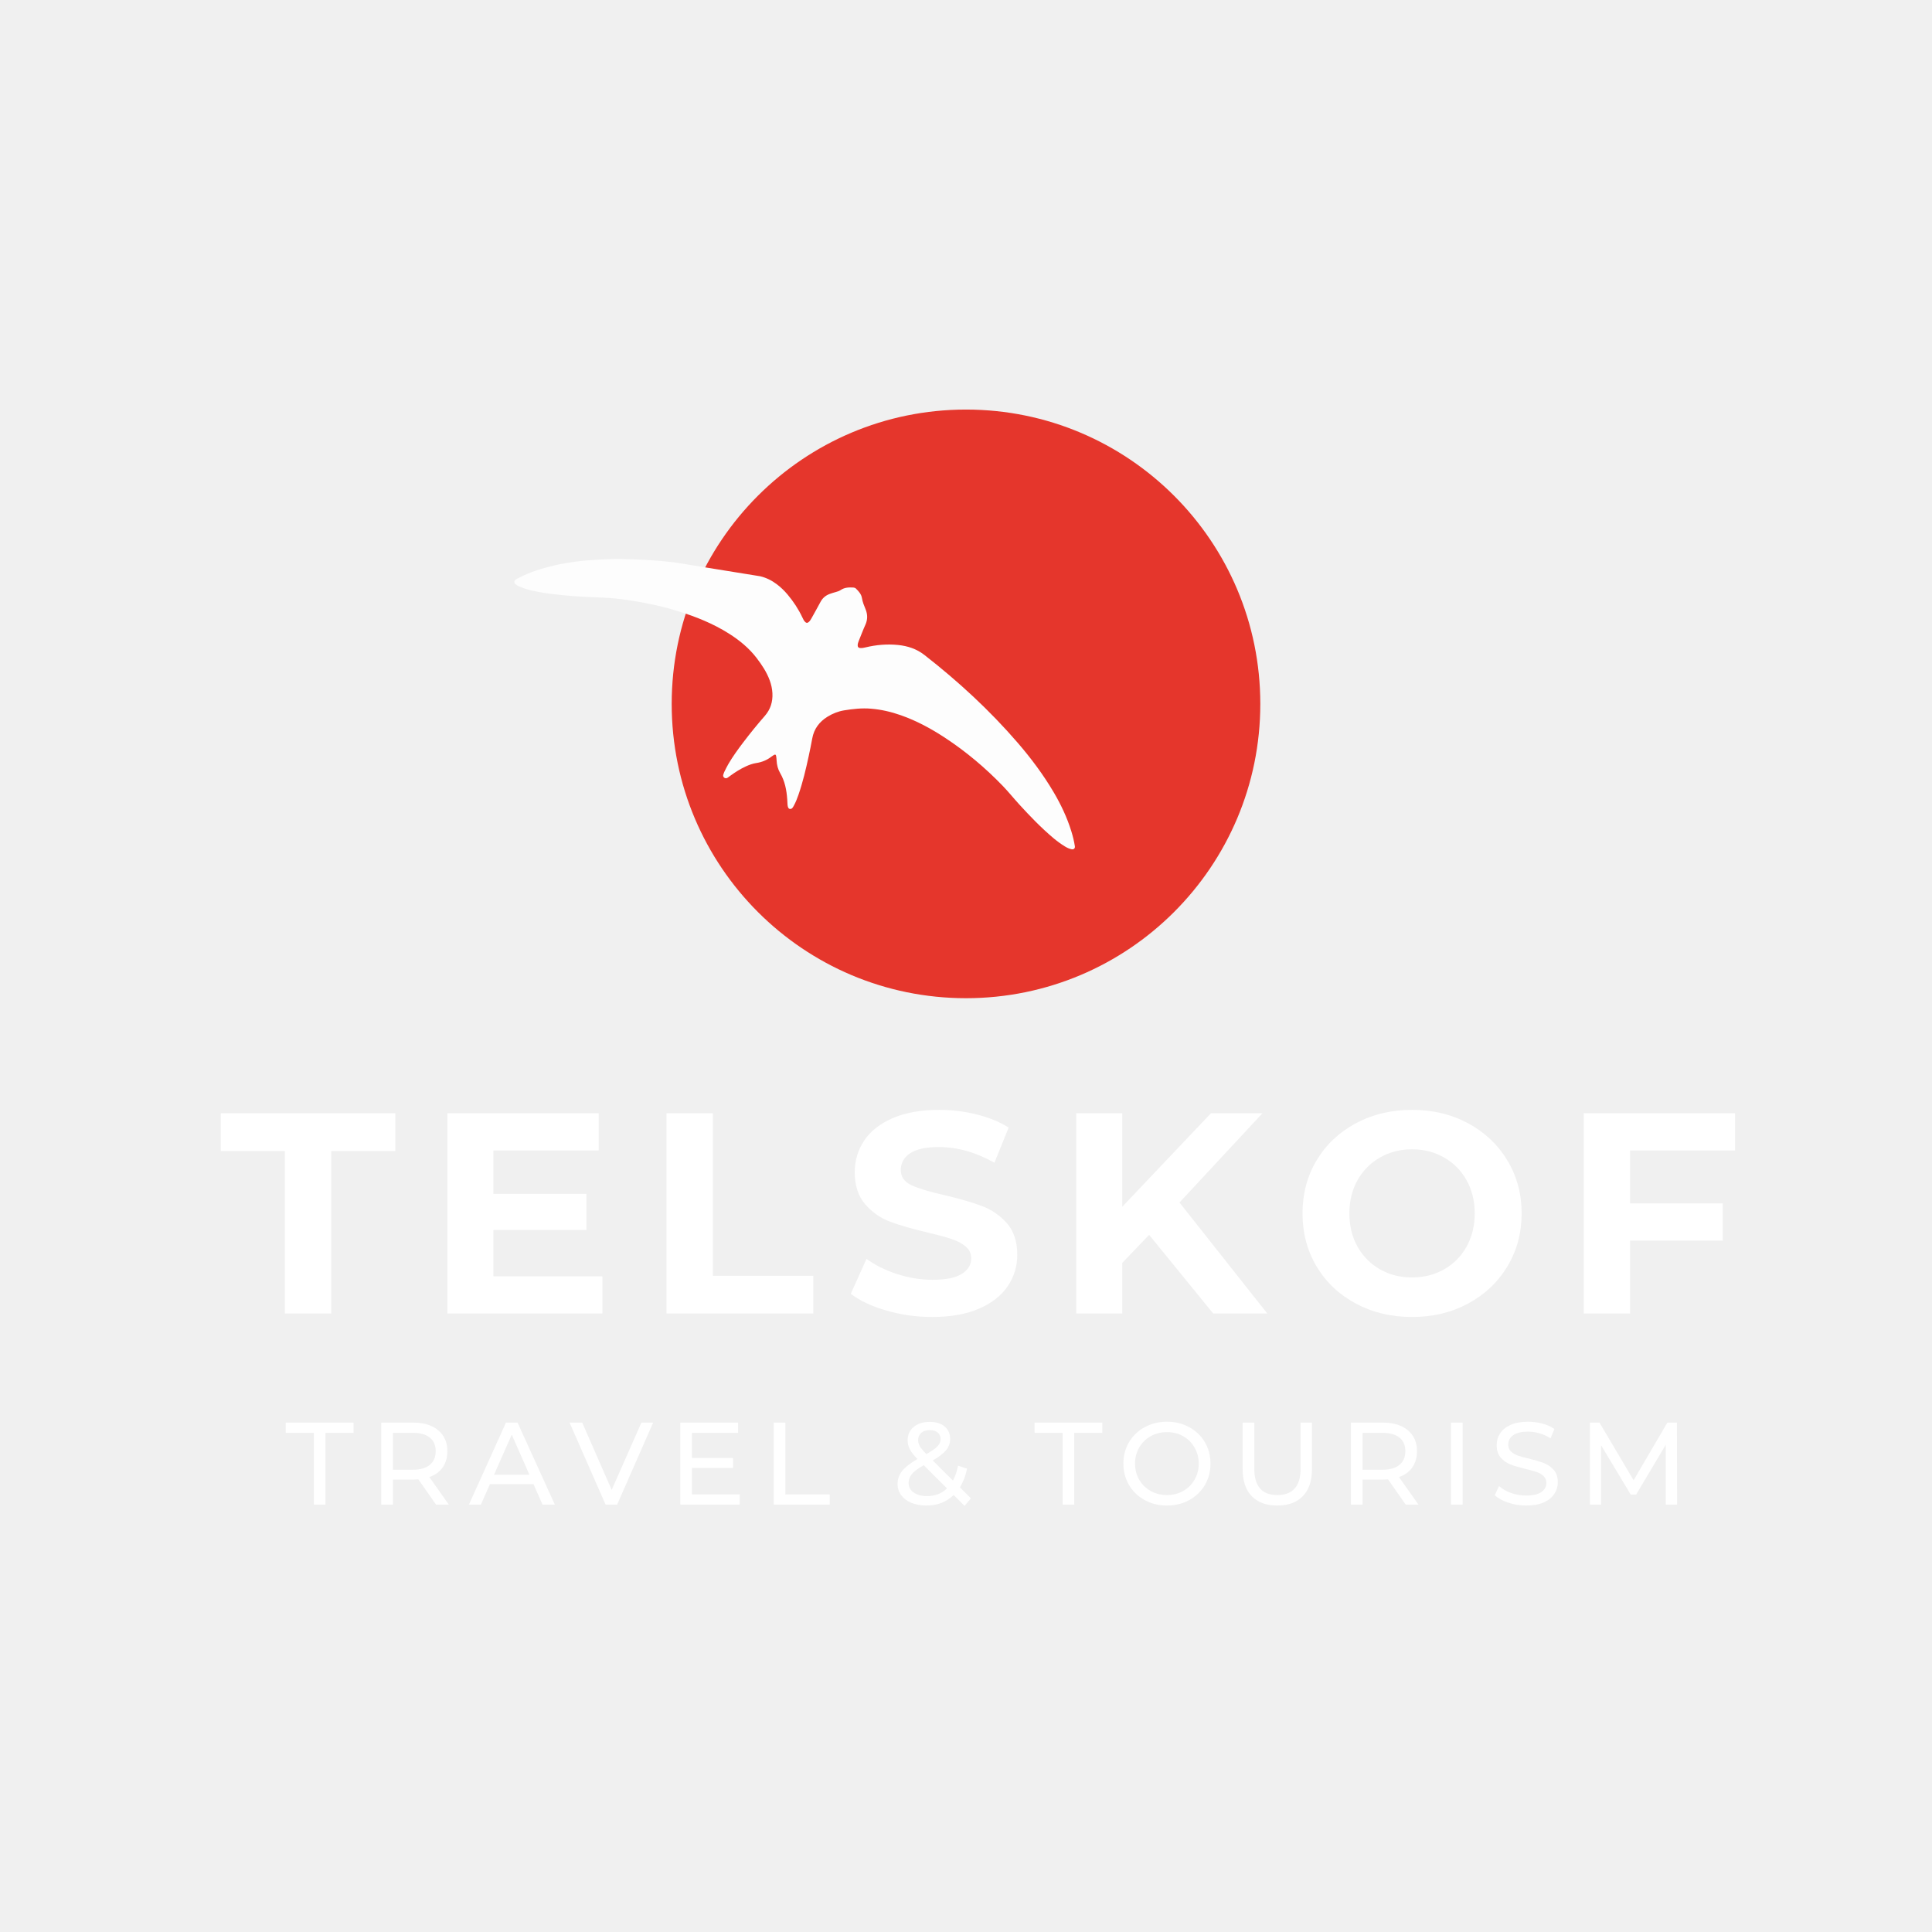
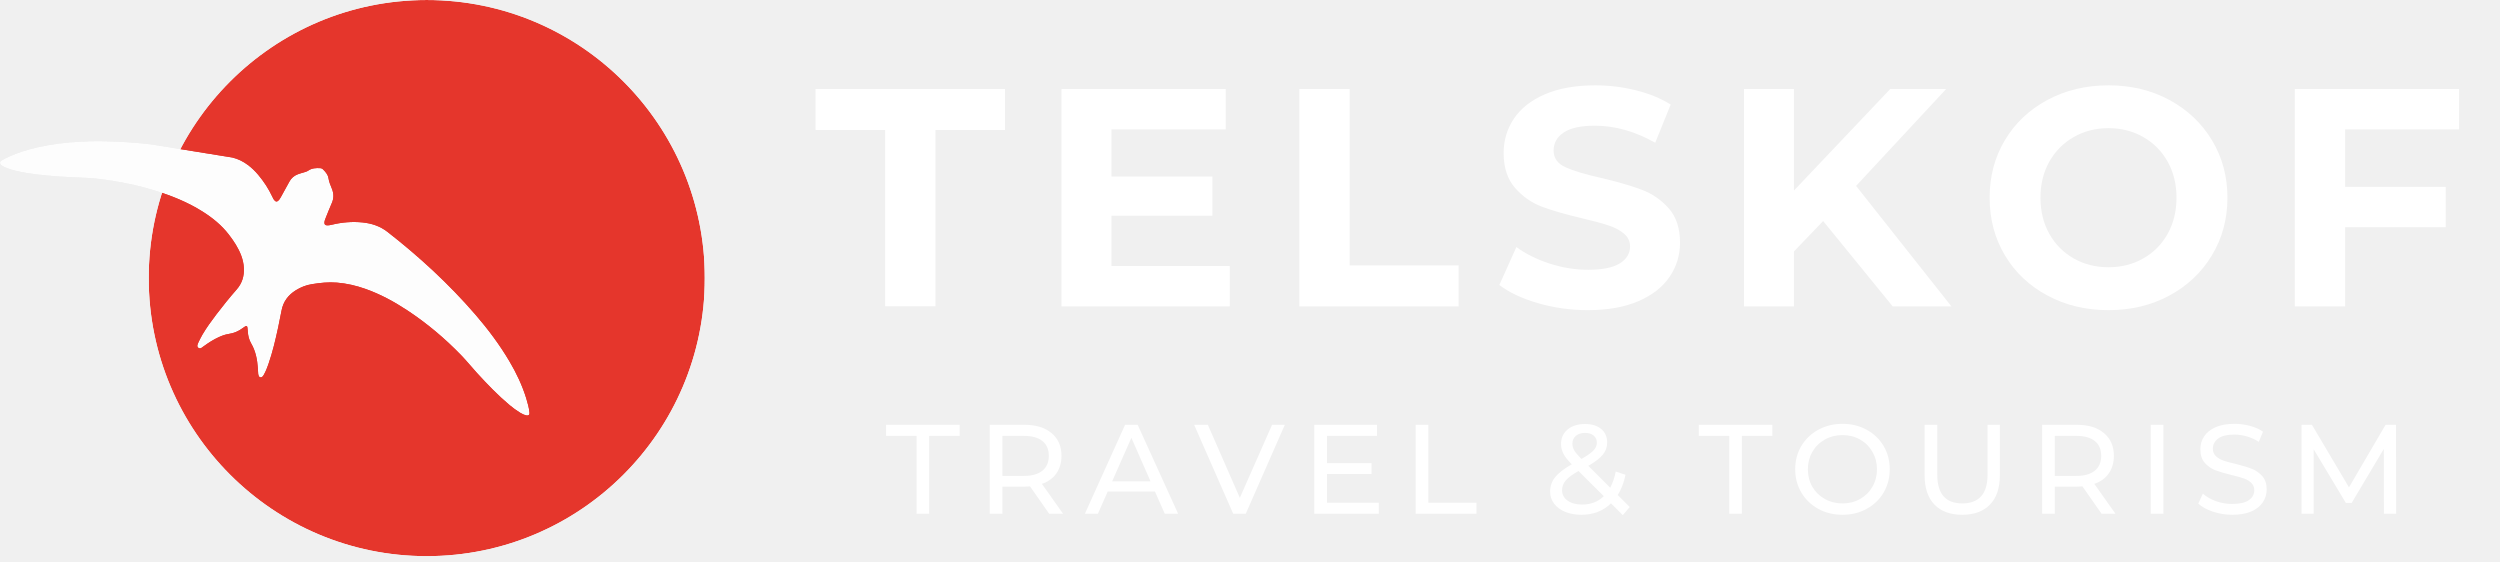
- <svg xmlns="http://www.w3.org/2000/svg" width="500" zoomAndPan="magnify" viewBox="0 0 375 375" height="500" preserveAspectRatio="xMidYMid meet" version="1.0">
-   <defs>
-     <g />
-     <clipPath id="a34ee2afa6">
-       <path d="M 130.031 79.492 L 244.633 79.492 L 244.633 194 L 130.031 194 Z M 130.031 79.492 " clip-rule="nonzero" />
-     </clipPath>
-     <clipPath id="bc07b80a83">
-       <path d="M 130.375 136.625 C 130.375 168.172 155.949 193.75 187.5 193.75 C 219.047 193.75 244.625 168.172 244.625 136.625 C 244.625 105.074 219.047 79.496 187.5 79.496 C 155.949 79.496 130.375 105.074 130.375 136.625 " clip-rule="nonzero" />
-     </clipPath>
-     <clipPath id="e881c5d07a">
-       <path d="M 0.32 0.492 L 114.633 0.492 L 114.633 114.922 L 0.32 114.922 Z M 0.32 0.492 " clip-rule="nonzero" />
-     </clipPath>
-     <clipPath id="f8e7dbb135">
-       <path d="M 0.375 57.625 C 0.375 89.172 25.949 114.75 57.5 114.75 C 89.047 114.75 114.625 89.172 114.625 57.625 C 114.625 26.074 89.047 0.496 57.5 0.496 C 25.949 0.496 0.375 26.074 0.375 57.625 " clip-rule="nonzero" />
-     </clipPath>
-     <clipPath id="d1e664bf66">
-       <rect x="0" width="115" y="0" height="115" />
-     </clipPath>
-     <clipPath id="a13e47f033">
-       <path d="M 99.824 108.363 L 208.652 108.363 L 208.652 165 L 99.824 165 Z M 99.824 108.363 " clip-rule="nonzero" />
-     </clipPath>
-     <clipPath id="4d7a3761c0">
-       <path d="M 130.75 109.137 C 127.344 108.73 123.922 108.562 120.492 108.5 C 119.086 108.473 117.68 108.551 116.27 108.613 C 113.363 108.75 110.48 109.102 107.633 109.742 C 105.27 110.277 102.969 111.004 100.805 112.105 C 100.562 112.23 100.312 112.352 100.086 112.508 C 99.762 112.723 99.738 113.109 100.035 113.363 C 100.238 113.543 100.477 113.695 100.727 113.805 C 101.172 114 101.629 114.172 102.098 114.316 C 103.566 114.754 105.074 115.012 106.594 115.219 C 109.656 115.633 112.742 115.84 115.836 115.945 C 117.457 116.004 119.074 116.102 120.684 116.312 C 123.723 116.699 126.727 117.27 129.684 118.059 C 130.211 118.199 131.383 118.57 131.465 118.59 C 131.523 118.602 131.582 118.625 131.637 118.641 C 135.074 119.695 138.383 121.027 141.434 122.949 C 143.496 124.246 145.367 125.77 146.855 127.711 C 147.879 129.047 148.809 130.449 149.398 132.047 C 149.695 132.859 149.883 133.688 149.926 134.551 C 150.012 136.219 149.555 137.691 148.449 138.957 C 146.996 140.613 145.609 142.328 144.273 144.086 C 143.254 145.426 142.266 146.785 141.41 148.238 C 141.117 148.738 140.863 149.266 140.605 149.785 C 140.512 149.977 140.445 150.184 140.383 150.387 C 140.316 150.613 140.395 150.816 140.582 150.953 C 140.77 151.09 140.992 151.09 141.188 150.977 C 141.375 150.867 141.535 150.727 141.711 150.602 C 142.676 149.898 143.684 149.254 144.77 148.758 C 145.41 148.461 146.07 148.219 146.77 148.109 C 147.852 147.949 148.832 147.555 149.699 146.887 C 149.848 146.773 150 146.672 150.156 146.574 C 150.457 146.387 150.609 146.449 150.656 146.789 C 150.699 147.059 150.727 147.336 150.738 147.605 C 150.781 148.477 150.992 149.309 151.43 150.059 C 152.352 151.633 152.676 153.363 152.801 155.148 C 152.828 155.516 152.828 155.883 152.863 156.25 C 152.879 156.426 152.926 156.609 153 156.773 C 153.125 157.047 153.469 157.098 153.699 156.914 C 153.875 156.773 153.973 156.582 154.074 156.395 C 154.441 155.723 154.727 155.016 154.973 154.289 C 155.828 151.828 156.422 149.297 156.969 146.758 C 157.215 145.621 157.445 144.48 157.656 143.34 C 157.992 141.473 159.027 140.102 160.613 139.117 C 161.609 138.5 162.699 138.066 163.852 137.879 C 165.57 137.598 167.305 137.406 169.059 137.555 C 171.059 137.719 172.984 138.168 174.867 138.832 C 177.918 139.906 180.738 141.434 183.43 143.203 C 187.508 145.887 191.23 149.012 194.617 152.523 C 195.723 153.668 196.719 154.914 197.793 156.09 C 199.918 158.418 202.102 160.691 204.523 162.723 C 205.203 163.289 205.922 163.816 206.68 164.281 C 207.098 164.539 207.539 164.75 208.023 164.844 C 208.406 164.918 208.695 164.652 208.633 164.262 C 208.48 163.266 208.234 162.285 207.934 161.316 C 207.105 158.645 205.914 156.137 204.492 153.73 C 202.48 150.324 200.117 147.168 197.535 144.172 C 192.098 137.871 186.008 132.262 179.449 127.145 C 177.918 125.945 176.18 125.379 174.293 125.188 C 172.172 124.977 170.074 125.156 168.008 125.656 C 167.652 125.742 167.289 125.816 166.922 125.777 C 166.633 125.746 166.484 125.582 166.477 125.297 C 166.469 124.984 166.562 124.699 166.68 124.41 C 167.113 123.363 167.5 122.297 167.969 121.27 C 168.43 120.254 168.418 119.262 168.004 118.25 C 167.715 117.543 167.422 116.848 167.301 116.074 C 167.18 115.324 166.668 114.766 166.141 114.246 C 166.008 114.113 165.828 114.055 165.641 114.039 C 164.777 113.992 163.922 114.012 163.168 114.531 C 162.887 114.723 162.562 114.816 162.238 114.91 C 161.828 115.027 161.41 115.141 161.016 115.293 C 160.242 115.586 159.656 116.086 159.262 116.828 C 158.688 117.91 158.082 118.977 157.492 120.043 C 157.324 120.344 157.152 120.625 156.859 120.816 C 156.68 120.93 156.516 120.91 156.355 120.785 C 156.055 120.547 155.91 120.203 155.754 119.871 C 154.992 118.254 154.023 116.773 152.875 115.406 C 152.242 114.656 151.539 113.973 150.758 113.387 C 149.789 112.66 148.738 112.137 147.555 111.852 " clip-rule="nonzero" />
-     </clipPath>
-     <clipPath id="86f879ec3a">
-       <path d="M 0.824 0.363 L 109.652 0.363 L 109.652 57 L 0.824 57 Z M 0.824 0.363 " clip-rule="nonzero" />
-     </clipPath>
-     <clipPath id="d1566d809e">
-       <path d="M 31.75 1.137 C 28.344 0.73 24.922 0.562 21.492 0.5 C 20.086 0.473 18.68 0.551 17.27 0.613 C 14.363 0.75 11.48 1.102 8.633 1.742 C 6.27 2.277 3.969 3.004 1.805 4.105 C 1.562 4.23 1.312 4.352 1.086 4.508 C 0.762 4.723 0.738 5.109 1.035 5.363 C 1.238 5.543 1.477 5.695 1.727 5.805 C 2.172 6 2.629 6.172 3.098 6.316 C 4.566 6.754 6.074 7.012 7.594 7.219 C 10.656 7.633 13.742 7.84 16.836 7.945 C 18.457 8.004 20.074 8.102 21.684 8.312 C 24.723 8.699 27.727 9.27 30.684 10.059 C 31.211 10.199 32.383 10.57 32.465 10.59 C 32.523 10.602 32.582 10.625 32.637 10.641 C 36.074 11.695 39.383 13.027 42.434 14.949 C 44.496 16.246 46.367 17.77 47.855 19.711 C 48.879 21.047 49.809 22.449 50.398 24.047 C 50.695 24.859 50.883 25.688 50.926 26.551 C 51.012 28.219 50.555 29.691 49.449 30.957 C 47.996 32.613 46.609 34.328 45.273 36.086 C 44.254 37.426 43.266 38.785 42.41 40.238 C 42.117 40.738 41.863 41.266 41.605 41.785 C 41.512 41.977 41.445 42.184 41.383 42.387 C 41.316 42.613 41.395 42.816 41.582 42.953 C 41.77 43.09 41.992 43.09 42.188 42.977 C 42.375 42.867 42.535 42.727 42.711 42.602 C 43.676 41.898 44.684 41.254 45.77 40.758 C 46.41 40.461 47.07 40.219 47.77 40.109 C 48.852 39.949 49.832 39.555 50.699 38.887 C 50.848 38.773 51 38.672 51.156 38.574 C 51.457 38.387 51.609 38.449 51.656 38.789 C 51.699 39.059 51.727 39.336 51.738 39.605 C 51.781 40.477 51.992 41.309 52.43 42.059 C 53.352 43.633 53.676 45.363 53.801 47.148 C 53.828 47.516 53.828 47.883 53.863 48.25 C 53.879 48.426 53.926 48.609 54 48.773 C 54.125 49.047 54.469 49.098 54.699 48.914 C 54.875 48.773 54.973 48.582 55.074 48.395 C 55.441 47.723 55.727 47.016 55.973 46.289 C 56.828 43.828 57.422 41.297 57.969 38.758 C 58.215 37.621 58.445 36.48 58.656 35.34 C 58.992 33.473 60.027 32.102 61.613 31.117 C 62.609 30.5 63.699 30.066 64.852 29.879 C 66.57 29.598 68.305 29.406 70.059 29.555 C 72.059 29.719 73.984 30.168 75.867 30.832 C 78.918 31.906 81.738 33.434 84.43 35.203 C 88.508 37.887 92.23 41.012 95.617 44.523 C 96.723 45.668 97.719 46.914 98.793 48.09 C 100.918 50.418 103.102 52.691 105.523 54.723 C 106.203 55.289 106.922 55.816 107.68 56.281 C 108.098 56.539 108.539 56.75 109.023 56.844 C 109.406 56.918 109.695 56.652 109.633 56.262 C 109.48 55.266 109.234 54.285 108.934 53.316 C 108.105 50.645 106.914 48.137 105.492 45.73 C 103.48 42.324 101.117 39.168 98.535 36.172 C 93.098 29.871 87.008 24.262 80.449 19.145 C 78.918 17.945 77.18 17.379 75.293 17.188 C 73.172 16.977 71.074 17.156 69.008 17.656 C 68.652 17.742 68.289 17.816 67.922 17.777 C 67.633 17.746 67.484 17.582 67.477 17.297 C 67.469 16.984 67.562 16.699 67.68 16.41 C 68.113 15.363 68.5 14.297 68.969 13.27 C 69.43 12.254 69.418 11.262 69.004 10.25 C 68.715 9.543 68.422 8.848 68.301 8.074 C 68.18 7.324 67.668 6.766 67.141 6.246 C 67.008 6.113 66.828 6.055 66.641 6.039 C 65.777 5.992 64.922 6.012 64.168 6.531 C 63.887 6.723 63.562 6.816 63.238 6.91 C 62.828 7.027 62.41 7.141 62.016 7.293 C 61.242 7.586 60.656 8.086 60.262 8.828 C 59.688 9.91 59.082 10.977 58.492 12.043 C 58.324 12.344 58.152 12.625 57.859 12.816 C 57.68 12.93 57.516 12.91 57.355 12.785 C 57.055 12.547 56.91 12.203 56.754 11.871 C 55.992 10.254 55.023 8.773 53.875 7.406 C 53.242 6.656 52.539 5.973 51.758 5.387 C 50.789 4.66 49.738 4.137 48.555 3.852 " clip-rule="nonzero" />
-     </clipPath>
-     <clipPath id="9b6232125f">
-       <rect x="0" width="110" y="0" height="57" />
-     </clipPath>
-     <clipPath id="342ccca973">
-       <path d="M 0.48 15 L 35 15 L 35 54 L 0.48 54 Z M 0.48 15 " clip-rule="nonzero" />
-     </clipPath>
-     <clipPath id="a30c4c23c5">
-       <rect x="0" width="302" y="0" height="98" />
-     </clipPath>
-   </defs>
-   <g clip-path="url(#a34ee2afa6)">
-     <g clip-path="url(#bc07b80a83)">
-       <g transform="matrix(1, 0, 0, 1, 130, 79)">
-         <g clip-path="url(#d1e664bf66)">
-           <g clip-path="url(#e881c5d07a)">
-             <g clip-path="url(#f8e7dbb135)">
-               <rect x="-212.5" width="540" fill="#e5362c" height="540" y="-161.5" fill-opacity="1" />
-             </g>
+ <svg xmlns="http://www.w3.org/2000/svg" width="472" height="106" viewBox="0 0 472 106" fill="none">
+   <mask id="mask0_413_156" style="mask-type:luminance" maskUnits="userSpaceOnUse" x="27" y="0" width="107" height="106">
+     <path d="M27.76 0H133.078V105.232H27.76V0Z" fill="white" />
+   </mask>
+   <g mask="url(#mask0_413_156)">
+     <mask id="mask1_413_156" style="mask-type:luminance" maskUnits="userSpaceOnUse" x="28" y="0" width="106" height="106">
+       <path d="M28.076 52.505C28.076 81.496 51.579 105.002 80.574 105.002C109.565 105.002 133.071 81.496 133.071 52.505C133.071 23.509 109.565 0.003 80.574 0.003C51.579 0.003 28.076 23.509 28.076 52.505Z" fill="white" />
+     </mask>
+     <g mask="url(#mask1_413_156)">
+       <mask id="mask2_413_156" style="mask-type:luminance" maskUnits="userSpaceOnUse" x="27" y="-1" width="107" height="107">
+         <path d="M133.416 -0.453H27.731V105.232H133.416V-0.453Z" fill="white" />
+       </mask>
+       <g mask="url(#mask2_413_156)">
+         <mask id="mask3_413_156" style="mask-type:luminance" maskUnits="userSpaceOnUse" x="28" y="0" width="106" height="106">
+           <path d="M28.026 0H133.078V105.16H28.026V0Z" fill="white" />
+         </mask>
+         <g mask="url(#mask3_413_156)">
+           <mask id="mask4_413_156" style="mask-type:luminance" maskUnits="userSpaceOnUse" x="28" y="0" width="106" height="106">
+             <path d="M28.076 52.505C28.076 81.496 51.579 105.002 80.574 105.002C109.565 105.002 133.071 81.496 133.071 52.505C133.071 23.509 109.565 0.003 80.574 0.003C51.579 0.003 28.076 23.509 28.076 52.505Z" fill="white" />
+           </mask>
+           <g mask="url(#mask4_413_156)">
+             <path d="M328.702 -148.87H-167.555V347.387H328.702V-148.87Z" fill="#E5362C" />
          </g>
        </g>
      </g>
    </g>
  </g>
-   <g clip-path="url(#a13e47f033)">
-     <g clip-path="url(#4d7a3761c0)">
-       <g transform="matrix(1, 0, 0, 1, 99, 108)">
-         <g clip-path="url(#9b6232125f)">
-           <g clip-path="url(#86f879ec3a)">
-             <g clip-path="url(#d1566d809e)">
-               <rect x="-181.5" width="540" fill="#fdfdfd" height="540" y="-190.5" fill-opacity="1" />
-             </g>
+   <mask id="mask5_413_156" style="mask-type:luminance" maskUnits="userSpaceOnUse" x="0" y="26" width="101" height="53">
+     <path d="M0 26.532H100.012V78.581H0V26.532Z" fill="white" />
+   </mask>
+   <g mask="url(#mask5_413_156)">
+     <mask id="mask6_413_156" style="mask-type:luminance" maskUnits="userSpaceOnUse" x="0" y="26" width="101" height="53">
+       <path d="M28.421 27.243C25.29 26.87 22.145 26.715 18.994 26.658C17.701 26.633 16.409 26.705 15.113 26.762C12.442 26.888 9.793 27.211 7.176 27.8C5.004 28.291 2.89 28.959 0.901 29.971C0.678 30.086 0.449 30.198 0.24 30.341C-0.057 30.539 -0.079 30.894 0.194 31.127C0.38 31.292 0.599 31.433 0.829 31.533C1.238 31.712 1.658 31.87 2.089 32.003C3.439 32.405 4.825 32.642 6.221 32.833C9.036 33.213 11.871 33.403 14.715 33.5C16.204 33.554 17.691 33.644 19.17 33.838C21.962 34.193 24.723 34.717 27.441 35.442C27.925 35.572 29.002 35.913 29.078 35.931C29.131 35.941 29.185 35.963 29.235 35.977C32.395 36.946 35.435 38.17 38.239 39.937C40.134 41.129 41.854 42.529 43.221 44.313C44.162 45.54 45.016 46.829 45.558 48.297C45.831 49.044 46.004 49.805 46.043 50.599C46.122 52.131 45.702 53.485 44.686 54.648C43.351 56.17 42.076 57.746 40.849 59.361C39.911 60.593 39.003 61.842 38.217 63.177C37.948 63.637 37.715 64.121 37.478 64.599C37.392 64.775 37.331 64.965 37.273 65.152C37.212 65.36 37.284 65.546 37.456 65.672C37.628 65.798 37.833 65.798 38.013 65.694C38.185 65.593 38.332 65.464 38.494 65.349C39.38 64.703 40.306 64.111 41.304 63.655C41.893 63.382 42.5 63.159 43.142 63.059C44.137 62.912 45.038 62.549 45.835 61.935C45.971 61.831 46.111 61.738 46.255 61.648C46.531 61.476 46.671 61.533 46.714 61.845C46.754 62.093 46.779 62.348 46.79 62.596C46.829 63.396 47.023 64.161 47.425 64.85C48.272 66.297 48.57 67.887 48.685 69.528C48.71 69.865 48.71 70.203 48.742 70.54C48.757 70.701 48.8 70.87 48.868 71.021C48.983 71.272 49.299 71.319 49.511 71.15C49.672 71.021 49.762 70.845 49.855 70.673C50.193 70.055 50.455 69.406 50.681 68.738C51.467 66.476 52.013 64.15 52.515 61.817C52.742 60.772 52.953 59.724 53.147 58.676C53.456 56.96 54.407 55.7 55.865 54.795C56.78 54.228 57.782 53.829 58.841 53.657C60.42 53.399 62.014 53.223 63.626 53.359C65.464 53.51 67.234 53.923 68.964 54.533C71.768 55.52 74.359 56.924 76.833 58.55C80.581 61.016 84.002 63.888 87.114 67.115C88.13 68.167 89.045 69.312 90.033 70.393C91.986 72.532 93.992 74.622 96.218 76.488C96.843 77.009 97.503 77.493 98.199 77.921C98.584 78.157 98.989 78.351 99.434 78.438C99.786 78.506 100.052 78.262 99.994 77.903C99.854 76.987 99.628 76.086 99.352 75.196C98.591 72.74 97.496 70.436 96.189 68.225C94.34 65.094 92.168 62.194 89.796 59.44C84.799 53.65 79.202 48.495 73.175 43.792C71.768 42.69 70.17 42.17 68.436 41.994C66.487 41.8 64.559 41.965 62.66 42.425C62.334 42.504 62 42.572 61.662 42.536C61.397 42.507 61.26 42.356 61.253 42.094C61.246 41.807 61.332 41.545 61.44 41.279C61.838 40.317 62.194 39.337 62.624 38.393C63.048 37.46 63.037 36.548 62.657 35.618C62.391 34.968 62.122 34.329 62.011 33.619C61.899 32.929 61.429 32.416 60.944 31.939C60.822 31.817 60.657 31.763 60.485 31.748C59.691 31.705 58.905 31.723 58.212 32.201C57.954 32.377 57.656 32.463 57.358 32.549C56.981 32.657 56.597 32.761 56.234 32.901C55.524 33.17 54.985 33.629 54.623 34.312C54.095 35.306 53.538 36.286 52.996 37.266C52.842 37.542 52.684 37.801 52.415 37.977C52.25 38.081 52.099 38.063 51.952 37.948C51.675 37.729 51.543 37.413 51.399 37.108C50.699 35.622 49.809 34.261 48.753 33.005C48.172 32.316 47.526 31.687 46.808 31.149C45.917 30.481 44.952 30 43.864 29.738" fill="white" />
+     </mask>
+     <g mask="url(#mask6_413_156)">
+       <mask id="mask7_413_156" style="mask-type:luminance" maskUnits="userSpaceOnUse" x="-1" y="26" width="102" height="53">
+         <path d="M100.332 26.198H-0.757V78.581H100.332V26.198Z" fill="white" />
+       </mask>
+       <g mask="url(#mask7_413_156)">
+         <mask id="mask8_413_156" style="mask-type:luminance" maskUnits="userSpaceOnUse" x="0" y="26" width="101" height="53">
+           <path d="M0 26.532H100.012V78.581H0V26.532Z" fill="white" />
+         </mask>
+         <g mask="url(#mask8_413_156)">
+           <mask id="mask9_413_156" style="mask-type:luminance" maskUnits="userSpaceOnUse" x="0" y="26" width="101" height="53">
+             <path d="M28.421 27.243C25.29 26.87 22.145 26.715 18.994 26.658C17.701 26.633 16.409 26.705 15.113 26.762C12.442 26.888 9.793 27.211 7.176 27.8C5.004 28.291 2.89 28.959 0.901 29.971C0.678 30.086 0.449 30.198 0.24 30.341C-0.057 30.539 -0.079 30.894 0.194 31.127C0.38 31.292 0.599 31.433 0.829 31.533C1.238 31.712 1.658 31.87 2.089 32.003C3.439 32.405 4.825 32.642 6.221 32.833C9.036 33.213 11.871 33.403 14.715 33.5C16.204 33.554 17.691 33.644 19.17 33.838C21.962 34.193 24.723 34.717 27.441 35.442C27.925 35.572 29.002 35.913 29.078 35.931C29.131 35.941 29.185 35.963 29.235 35.977C32.395 36.946 35.435 38.17 38.239 39.937C40.134 41.129 41.854 42.529 43.221 44.313C44.162 45.54 45.016 46.829 45.558 48.297C45.831 49.044 46.004 49.805 46.043 50.599C46.122 52.131 45.702 53.485 44.686 54.648C43.351 56.17 42.076 57.746 40.849 59.361C39.911 60.593 39.003 61.842 38.217 63.177C37.948 63.637 37.715 64.121 37.478 64.599C37.392 64.775 37.331 64.965 37.273 65.152C37.212 65.36 37.284 65.546 37.456 65.672C37.628 65.798 37.833 65.798 38.013 65.694C38.185 65.593 38.332 65.464 38.494 65.349C39.38 64.703 40.306 64.111 41.304 63.655C41.893 63.382 42.5 63.159 43.142 63.059C44.137 62.912 45.038 62.549 45.835 61.935C45.971 61.831 46.111 61.738 46.255 61.648C46.531 61.476 46.671 61.533 46.714 61.845C46.754 62.093 46.779 62.348 46.79 62.596C46.829 63.396 47.023 64.161 47.425 64.85C48.272 66.297 48.57 67.887 48.685 69.528C48.71 69.865 48.71 70.203 48.742 70.54C48.757 70.701 48.8 70.87 48.868 71.021C48.983 71.272 49.299 71.319 49.511 71.15C49.672 71.021 49.762 70.845 49.855 70.673C50.193 70.055 50.455 69.406 50.681 68.738C51.467 66.476 52.013 64.15 52.515 61.817C52.742 60.772 52.953 59.724 53.147 58.676C53.456 56.96 54.407 55.7 55.865 54.795C56.78 54.228 57.782 53.829 58.841 53.657C60.42 53.399 62.014 53.223 63.626 53.359C65.464 53.51 67.234 53.923 68.964 54.533C71.768 55.52 74.359 56.924 76.833 58.55C80.581 61.016 84.002 63.888 87.114 67.115C88.13 68.167 89.045 69.312 90.033 70.393C91.986 72.532 93.992 74.622 96.218 76.488C96.843 77.009 97.503 77.493 98.199 77.921C98.584 78.157 98.989 78.351 99.434 78.438C99.786 78.506 100.052 78.262 99.994 77.903C99.854 76.987 99.628 76.086 99.352 75.196C98.591 72.74 97.496 70.436 96.189 68.225C94.34 65.094 92.168 62.194 89.796 59.44C84.799 53.65 79.202 48.495 73.175 43.792C71.768 42.69 70.17 42.17 68.436 41.994C66.487 41.8 64.559 41.965 62.66 42.425C62.334 42.504 62 42.572 61.662 42.536C61.397 42.507 61.26 42.356 61.253 42.094C61.246 41.807 61.332 41.545 61.44 41.279C61.838 40.317 62.194 39.337 62.624 38.393C63.048 37.46 63.037 36.548 62.657 35.618C62.391 34.968 62.122 34.329 62.011 33.619C61.899 32.929 61.429 32.416 60.944 31.939C60.822 31.817 60.657 31.763 60.485 31.748C59.691 31.705 58.905 31.723 58.212 32.201C57.954 32.377 57.656 32.463 57.358 32.549C56.981 32.657 56.597 32.761 56.234 32.901C55.524 33.17 54.985 33.629 54.623 34.312C54.095 35.306 53.538 36.286 52.996 37.266C52.842 37.542 52.684 37.801 52.415 37.977C52.25 38.081 52.099 38.063 51.952 37.948C51.675 37.729 51.543 37.413 51.399 37.108C50.699 35.622 49.809 34.261 48.753 33.005C48.172 32.316 47.526 31.687 46.808 31.149C45.917 30.481 44.952 30 43.864 29.738" fill="white" />
+           </mask>
+           <g mask="url(#mask9_413_156)">
+             <path d="M328.702 -148.87H-167.555V347.386H328.702V-148.87Z" fill="#FDFDFD" />
          </g>
        </g>
      </g>
    </g>
  </g>
-   <g transform="matrix(1, 0, 0, 1, 42, 201)">
-     <g clip-path="url(#a30c4c23c5)">
-       <g clip-path="url(#342ccca973)">
-         <g fill="#ffffff" fill-opacity="1">
-           <g transform="translate(0.633875, 53.95361)">
-             <g>
-               <path d="M 12.656 -31.547 L 0.219 -31.547 L 0.219 -38.875 L 34.094 -38.875 L 34.094 -31.547 L 21.656 -31.547 L 21.656 0 L 12.656 0 Z M 12.656 -31.547 " />
-             </g>
-           </g>
-         </g>
-       </g>
-       <g fill="#ffffff" fill-opacity="1">
-         <g transform="translate(40.2263, 53.95361)">
-           <g>
-             <path d="M 34.703 -7.219 L 34.703 0 L 4.609 0 L 4.609 -38.875 L 33.984 -38.875 L 33.984 -31.656 L 13.547 -31.656 L 13.547 -23.219 L 31.594 -23.219 L 31.594 -16.219 L 13.547 -16.219 L 13.547 -7.219 Z M 34.703 -7.219 " />
-           </g>
-         </g>
-       </g>
-       <g fill="#ffffff" fill-opacity="1">
-         <g transform="translate(82.76175, 53.95361)">
-           <g>
-             <path d="M 4.609 -38.875 L 13.609 -38.875 L 13.609 -7.328 L 33.094 -7.328 L 33.094 0 L 4.609 0 Z M 4.609 -38.875 " />
-           </g>
-         </g>
-       </g>
-       <g fill="#ffffff" fill-opacity="1">
-         <g transform="translate(121.5768, 53.95361)">
-           <g>
-             <path d="M 17.375 0.672 C 14.301 0.672 11.332 0.254 8.469 -0.578 C 5.602 -1.41 3.301 -2.492 1.562 -3.828 L 4.609 -10.609 C 6.273 -9.391 8.254 -8.406 10.547 -7.656 C 12.848 -6.914 15.145 -6.547 17.438 -6.547 C 19.988 -6.547 21.875 -6.926 23.094 -7.688 C 24.32 -8.445 24.938 -9.457 24.938 -10.719 C 24.938 -11.645 24.57 -12.41 23.844 -13.016 C 23.125 -13.629 22.195 -14.117 21.062 -14.484 C 19.938 -14.859 18.414 -15.27 16.5 -15.719 C 13.531 -16.414 11.102 -17.113 9.219 -17.812 C 7.332 -18.52 5.711 -19.648 4.359 -21.203 C 3.004 -22.766 2.328 -24.844 2.328 -27.438 C 2.328 -29.688 2.938 -31.727 4.156 -33.562 C 5.383 -35.395 7.227 -36.848 9.688 -37.922 C 12.156 -38.992 15.164 -39.531 18.719 -39.531 C 21.195 -39.531 23.617 -39.234 25.984 -38.641 C 28.359 -38.055 30.43 -37.207 32.203 -36.094 L 29.438 -29.266 C 25.844 -31.297 22.25 -32.312 18.656 -32.312 C 16.133 -32.312 14.27 -31.906 13.062 -31.094 C 11.863 -30.281 11.266 -29.207 11.266 -27.875 C 11.266 -26.539 11.957 -25.551 13.344 -24.906 C 14.738 -24.258 16.863 -23.617 19.719 -22.984 C 22.676 -22.285 25.098 -21.582 26.984 -20.875 C 28.867 -20.176 30.488 -19.066 31.844 -17.547 C 33.195 -16.023 33.875 -13.973 33.875 -11.391 C 33.875 -9.16 33.254 -7.129 32.016 -5.297 C 30.773 -3.461 28.914 -2.008 26.438 -0.938 C 23.957 0.133 20.938 0.672 17.375 0.672 Z M 17.375 0.672 " />
-           </g>
-         </g>
-       </g>
-       <g fill="#ffffff" fill-opacity="1">
-         <g transform="translate(162.2798, 53.95361)">
-           <g>
-             <path d="M 18.766 -15.266 L 13.547 -9.828 L 13.547 0 L 4.609 0 L 4.609 -38.875 L 13.547 -38.875 L 13.547 -20.719 L 30.766 -38.875 L 40.766 -38.875 L 24.656 -21.547 L 41.703 0 L 31.203 0 Z M 18.766 -15.266 " />
-           </g>
-         </g>
-       </g>
-       <g fill="#ffffff" fill-opacity="1">
-         <g transform="translate(208.6467, 53.95361)">
-           <g>
-             <path d="M 23.438 0.672 C 19.395 0.672 15.754 -0.195 12.516 -1.938 C 9.273 -3.676 6.738 -6.07 4.906 -9.125 C 3.082 -12.188 2.172 -15.625 2.172 -19.438 C 2.172 -23.25 3.082 -26.68 4.906 -29.734 C 6.738 -32.785 9.273 -35.18 12.516 -36.922 C 15.754 -38.66 19.395 -39.531 23.438 -39.531 C 27.469 -39.531 31.094 -38.66 34.312 -36.922 C 37.539 -35.18 40.078 -32.785 41.922 -29.734 C 43.773 -26.68 44.703 -23.25 44.703 -19.438 C 44.703 -15.625 43.773 -12.188 41.922 -9.125 C 40.078 -6.07 37.539 -3.676 34.312 -1.938 C 31.094 -0.195 27.469 0.672 23.438 0.672 Z M 23.438 -7 C 25.727 -7 27.801 -7.523 29.656 -8.578 C 31.508 -9.629 32.961 -11.098 34.016 -12.984 C 35.066 -14.879 35.594 -17.031 35.594 -19.438 C 35.594 -21.844 35.066 -23.988 34.016 -25.875 C 32.961 -27.758 31.508 -29.227 29.656 -30.281 C 27.801 -31.344 25.727 -31.875 23.438 -31.875 C 21.133 -31.875 19.055 -31.344 17.203 -30.281 C 15.359 -29.227 13.906 -27.758 12.844 -25.875 C 11.789 -23.988 11.266 -21.844 11.266 -19.438 C 11.266 -17.031 11.789 -14.879 12.844 -12.984 C 13.906 -11.098 15.359 -9.629 17.203 -8.578 C 19.055 -7.523 21.133 -7 23.438 -7 Z M 23.438 -7 " />
-           </g>
-         </g>
-       </g>
-       <g fill="#ffffff" fill-opacity="1">
-         <g transform="translate(260.7886, 53.95361)">
-           <g>
-             <path d="M 13.609 -31.656 L 13.609 -21.375 L 31.594 -21.375 L 31.594 -14.156 L 13.609 -14.156 L 13.609 0 L 4.609 0 L 4.609 -38.875 L 33.984 -38.875 L 33.984 -31.656 Z M 13.609 -31.656 " />
-           </g>
-         </g>
-       </g>
-       <g fill="#ffffff" fill-opacity="1">
-         <g transform="translate(13.37029, 91.03536)">
-           <g>
-             <path d="M 5.547 -13.922 L 0.094 -13.922 L 0.094 -15.906 L 13.25 -15.906 L 13.25 -13.922 L 7.797 -13.922 L 7.797 0 L 5.547 0 Z M 5.547 -13.922 " />
-           </g>
-         </g>
-       </g>
-       <g fill="#ffffff" fill-opacity="1">
-         <g transform="translate(29.61278, 91.03536)">
-           <g>
-             <path d="M 13.016 0 L 9.594 -4.891 C 9.164 -4.859 8.832 -4.844 8.594 -4.844 L 4.656 -4.844 L 4.656 0 L 2.391 0 L 2.391 -15.906 L 8.594 -15.906 C 10.645 -15.906 12.258 -15.41 13.438 -14.422 C 14.625 -13.441 15.219 -12.086 15.219 -10.359 C 15.219 -9.129 14.914 -8.082 14.312 -7.219 C 13.707 -6.352 12.844 -5.727 11.719 -5.344 L 15.5 0 Z M 8.516 -6.766 C 9.953 -6.766 11.051 -7.078 11.812 -7.703 C 12.57 -8.328 12.953 -9.211 12.953 -10.359 C 12.953 -11.516 12.57 -12.395 11.812 -13 C 11.051 -13.613 9.953 -13.922 8.516 -13.922 L 4.656 -13.922 L 4.656 -6.766 Z M 8.516 -6.766 " />
-           </g>
-         </g>
-       </g>
-       <g fill="#ffffff" fill-opacity="1">
-         <g transform="translate(49.03561, 91.03536)">
-           <g>
-             <path d="M 12.516 -3.969 L 4.062 -3.969 L 2.312 0 L -0.016 0 L 7.172 -15.906 L 9.422 -15.906 L 16.656 0 L 14.266 0 Z M 11.719 -5.797 L 8.297 -13.578 L 4.859 -5.797 Z M 11.719 -5.797 " />
-           </g>
-         </g>
-       </g>
-       <g fill="#ffffff" fill-opacity="1">
-         <g transform="translate(68.57204, 91.03536)">
-           <g>
-             <path d="M 16.203 -15.906 L 9.219 0 L 6.969 0 L -0.016 -15.906 L 2.438 -15.906 L 8.156 -2.844 L 13.922 -15.906 Z M 16.203 -15.906 " />
-           </g>
-         </g>
-       </g>
-       <g fill="#ffffff" fill-opacity="1">
-         <g transform="translate(87.65412, 91.03536)">
-           <g>
-             <path d="M 13.922 -1.969 L 13.922 0 L 2.391 0 L 2.391 -15.906 L 13.609 -15.906 L 13.609 -13.922 L 4.656 -13.922 L 4.656 -9.047 L 12.625 -9.047 L 12.625 -7.109 L 4.656 -7.109 L 4.656 -1.969 Z M 13.922 -1.969 " />
-           </g>
-         </g>
-       </g>
-       <g fill="#ffffff" fill-opacity="1">
-         <g transform="translate(105.7821, 91.03536)">
-           <g>
-             <path d="M 2.391 -15.906 L 4.656 -15.906 L 4.656 -1.969 L 13.266 -1.969 L 13.266 0 L 2.391 0 Z M 2.391 -15.906 " />
-           </g>
-         </g>
-       </g>
-       <g fill="#ffffff" fill-opacity="1">
-         <g transform="translate(122.1836, 91.03536)">
-           <g />
-         </g>
-       </g>
-       <g fill="#ffffff" fill-opacity="1">
-         <g transform="translate(131.2022, 91.03536)">
-           <g>
-             <path d="M 14.016 0.25 L 11.906 -1.859 C 10.5 -0.492 8.727 0.188 6.594 0.188 C 5.531 0.188 4.57 0.016 3.719 -0.328 C 2.875 -0.68 2.211 -1.172 1.734 -1.797 C 1.254 -2.43 1.016 -3.148 1.016 -3.953 C 1.016 -4.922 1.312 -5.781 1.906 -6.531 C 2.508 -7.281 3.504 -8.051 4.891 -8.844 C 4.191 -9.531 3.695 -10.156 3.406 -10.719 C 3.113 -11.281 2.969 -11.863 2.969 -12.469 C 2.969 -13.539 3.359 -14.406 4.141 -15.062 C 4.922 -15.719 5.961 -16.047 7.266 -16.047 C 8.484 -16.047 9.445 -15.75 10.156 -15.156 C 10.863 -14.562 11.219 -13.75 11.219 -12.719 C 11.219 -11.914 10.957 -11.195 10.438 -10.562 C 9.914 -9.926 9.051 -9.258 7.844 -8.562 L 11.766 -4.656 C 12.223 -5.52 12.551 -6.484 12.75 -7.547 L 14.5 -6.969 C 14.219 -5.582 13.754 -4.375 13.109 -3.344 L 15.25 -1.203 Z M 7.266 -14.453 C 6.555 -14.453 6 -14.27 5.594 -13.906 C 5.195 -13.551 5 -13.086 5 -12.516 C 5 -12.109 5.109 -11.711 5.328 -11.328 C 5.547 -10.953 5.973 -10.441 6.609 -9.797 C 7.648 -10.379 8.367 -10.883 8.766 -11.312 C 9.172 -11.738 9.375 -12.203 9.375 -12.703 C 9.375 -13.234 9.188 -13.656 8.812 -13.969 C 8.445 -14.289 7.93 -14.453 7.266 -14.453 Z M 6.719 -1.641 C 8.301 -1.641 9.598 -2.141 10.609 -3.141 L 6.094 -7.641 C 5 -7.023 4.234 -6.457 3.797 -5.938 C 3.367 -5.414 3.156 -4.832 3.156 -4.188 C 3.156 -3.426 3.484 -2.812 4.141 -2.344 C 4.805 -1.875 5.664 -1.641 6.719 -1.641 Z M 6.719 -1.641 " />
-           </g>
-         </g>
-       </g>
-       <g fill="#ffffff" fill-opacity="1">
-         <g transform="translate(149.6936, 91.03536)">
-           <g />
-         </g>
-       </g>
-       <g fill="#ffffff" fill-opacity="1">
-         <g transform="translate(158.7122, 91.03536)">
-           <g>
-             <path d="M 5.547 -13.922 L 0.094 -13.922 L 0.094 -15.906 L 13.25 -15.906 L 13.25 -13.922 L 7.797 -13.922 L 7.797 0 L 5.547 0 Z M 5.547 -13.922 " />
-           </g>
-         </g>
-       </g>
-       <g fill="#ffffff" fill-opacity="1">
-         <g transform="translate(174.9547, 91.03536)">
-           <g>
-             <path d="M 9.562 0.188 C 7.957 0.188 6.508 -0.164 5.219 -0.875 C 3.938 -1.582 2.926 -2.555 2.188 -3.797 C 1.457 -5.035 1.094 -6.422 1.094 -7.953 C 1.094 -9.484 1.457 -10.867 2.188 -12.109 C 2.926 -13.348 3.938 -14.316 5.219 -15.016 C 6.508 -15.723 7.957 -16.078 9.562 -16.078 C 11.156 -16.078 12.594 -15.723 13.875 -15.016 C 15.164 -14.316 16.176 -13.348 16.906 -12.109 C 17.633 -10.879 18 -9.492 18 -7.953 C 18 -6.41 17.633 -5.02 16.906 -3.781 C 16.176 -2.551 15.164 -1.582 13.875 -0.875 C 12.594 -0.164 11.156 0.188 9.562 0.188 Z M 9.562 -1.844 C 10.727 -1.844 11.773 -2.109 12.703 -2.641 C 13.641 -3.172 14.375 -3.898 14.906 -4.828 C 15.445 -5.754 15.719 -6.797 15.719 -7.953 C 15.719 -9.098 15.445 -10.133 14.906 -11.062 C 14.375 -12 13.641 -12.734 12.703 -13.266 C 11.773 -13.797 10.727 -14.062 9.562 -14.062 C 8.395 -14.062 7.336 -13.797 6.391 -13.266 C 5.441 -12.734 4.695 -12 4.156 -11.062 C 3.625 -10.133 3.359 -9.098 3.359 -7.953 C 3.359 -6.797 3.625 -5.754 4.156 -4.828 C 4.695 -3.898 5.441 -3.172 6.391 -2.641 C 7.336 -2.109 8.395 -1.844 9.562 -1.844 Z M 9.562 -1.844 " />
-           </g>
-         </g>
-       </g>
-       <g fill="#ffffff" fill-opacity="1">
-         <g transform="translate(196.9445, 91.03536)">
-           <g>
-             <path d="M 8.969 0.188 C 6.852 0.188 5.203 -0.414 4.016 -1.625 C 2.836 -2.844 2.25 -4.586 2.25 -6.859 L 2.25 -15.906 L 4.516 -15.906 L 4.516 -6.953 C 4.516 -3.547 6.008 -1.844 9 -1.844 C 10.445 -1.844 11.555 -2.258 12.328 -3.094 C 13.109 -3.938 13.5 -5.223 13.5 -6.953 L 13.5 -15.906 L 15.703 -15.906 L 15.703 -6.859 C 15.703 -4.578 15.109 -2.832 13.922 -1.625 C 12.742 -0.414 11.094 0.188 8.969 0.188 Z M 8.969 0.188 " />
-           </g>
-         </g>
-       </g>
-       <g fill="#ffffff" fill-opacity="1">
-         <g transform="translate(217.8212, 91.03536)">
-           <g>
-             <path d="M 13.016 0 L 9.594 -4.891 C 9.164 -4.859 8.832 -4.844 8.594 -4.844 L 4.656 -4.844 L 4.656 0 L 2.391 0 L 2.391 -15.906 L 8.594 -15.906 C 10.645 -15.906 12.258 -15.41 13.438 -14.422 C 14.625 -13.441 15.219 -12.086 15.219 -10.359 C 15.219 -9.129 14.914 -8.082 14.312 -7.219 C 13.707 -6.352 12.844 -5.727 11.719 -5.344 L 15.5 0 Z M 8.516 -6.766 C 9.953 -6.766 11.051 -7.078 11.812 -7.703 C 12.57 -8.328 12.953 -9.211 12.953 -10.359 C 12.953 -11.516 12.57 -12.395 11.812 -13 C 11.051 -13.613 9.953 -13.922 8.516 -13.922 L 4.656 -13.922 L 4.656 -6.766 Z M 8.516 -6.766 " />
-           </g>
-         </g>
-       </g>
-       <g fill="#ffffff" fill-opacity="1">
-         <g transform="translate(237.244, 91.03536)">
-           <g>
-             <path d="M 2.391 -15.906 L 4.656 -15.906 L 4.656 0 L 2.391 0 Z M 2.391 -15.906 " />
-           </g>
-         </g>
-       </g>
-       <g fill="#ffffff" fill-opacity="1">
-         <g transform="translate(247.194, 91.03536)">
-           <g>
-             <path d="M 7.016 0.188 C 5.816 0.188 4.66 0 3.547 -0.375 C 2.441 -0.75 1.57 -1.227 0.938 -1.812 L 1.766 -3.594 C 2.379 -3.039 3.156 -2.594 4.094 -2.25 C 5.039 -1.914 6.016 -1.75 7.016 -1.75 C 8.336 -1.75 9.32 -1.973 9.969 -2.422 C 10.625 -2.867 10.953 -3.461 10.953 -4.203 C 10.953 -4.742 10.77 -5.188 10.406 -5.531 C 10.051 -5.875 9.613 -6.133 9.094 -6.312 C 8.57 -6.5 7.836 -6.703 6.891 -6.922 C 5.691 -7.211 4.723 -7.5 3.984 -7.781 C 3.254 -8.07 2.625 -8.516 2.094 -9.109 C 1.57 -9.711 1.312 -10.523 1.312 -11.547 C 1.312 -12.391 1.535 -13.148 1.984 -13.828 C 2.43 -14.516 3.109 -15.062 4.016 -15.469 C 4.93 -15.875 6.062 -16.078 7.406 -16.078 C 8.344 -16.078 9.266 -15.957 10.172 -15.719 C 11.086 -15.477 11.867 -15.129 12.516 -14.672 L 11.766 -12.859 C 11.098 -13.285 10.383 -13.609 9.625 -13.828 C 8.875 -14.047 8.133 -14.156 7.406 -14.156 C 6.113 -14.156 5.145 -13.922 4.5 -13.453 C 3.863 -12.984 3.547 -12.375 3.547 -11.625 C 3.547 -11.082 3.727 -10.641 4.094 -10.297 C 4.457 -9.961 4.906 -9.695 5.438 -9.5 C 5.977 -9.312 6.711 -9.113 7.641 -8.906 C 8.828 -8.613 9.785 -8.32 10.516 -8.031 C 11.242 -7.75 11.867 -7.312 12.391 -6.719 C 12.91 -6.133 13.172 -5.344 13.172 -4.344 C 13.172 -3.508 12.941 -2.742 12.484 -2.047 C 12.035 -1.359 11.348 -0.812 10.422 -0.406 C 9.504 -0.008 8.367 0.188 7.016 0.188 Z M 7.016 0.188 " />
-           </g>
-         </g>
-       </g>
-       <g fill="#ffffff" fill-opacity="1">
-         <g transform="translate(264.2088, 91.03536)">
-           <g>
-             <path d="M 17.125 0 L 17.109 -11.594 L 11.359 -1.938 L 10.312 -1.938 L 4.562 -11.516 L 4.562 0 L 2.391 0 L 2.391 -15.906 L 4.25 -15.906 L 10.875 -4.719 L 17.422 -15.906 L 19.281 -15.906 L 19.312 0 Z M 17.125 0 " />
-           </g>
-         </g>
-       </g>
+   <mask id="mask10_413_156" style="mask-type:luminance" maskUnits="userSpaceOnUse" x="153" y="0" width="319" height="105">
+     <path d="M471.901 0.886H153.078V104.345H471.901V0.886Z" fill="white" />
+   </mask>
+   <g mask="url(#mask10_413_156)">
+     <mask id="mask11_413_156" style="mask-type:luminance" maskUnits="userSpaceOnUse" x="153" y="16" width="38" height="42">
+       <path d="M153.585 16.722H190.028V57.895H153.585V16.722Z" fill="white" />
+     </mask>
+     <g mask="url(#mask11_413_156)">
+       <path d="M167.109 24.541H153.978V16.805H189.74V24.541H176.61V57.846H167.109V24.541Z" fill="white" />
    </g>
+     <path d="M232.182 50.225V57.846H200.411V16.805H231.423V24.426H209.847V33.334H228.899V40.724H209.847V50.225H232.182Z" fill="white" />
+     <path d="M245.317 16.805H254.818V50.109H275.388V57.846H245.317V16.805Z" fill="white" />
+     <path d="M299.77 58.555C296.525 58.555 293.391 58.114 290.368 57.235C287.341 56.357 284.912 55.215 283.077 53.804L286.294 46.645C288.05 47.932 290.141 48.971 292.562 49.763C294.991 50.547 297.416 50.934 299.836 50.934C302.529 50.934 304.521 50.534 305.808 49.73C307.103 48.93 307.754 47.862 307.754 46.53C307.754 45.553 307.367 44.744 306.599 44.105C305.841 43.458 304.859 42.942 303.663 42.554C302.476 42.158 300.867 41.725 298.847 41.251C295.713 40.517 293.147 39.779 291.16 39.041C289.168 38.294 287.457 37.103 286.03 35.461C284.599 33.812 283.885 31.618 283.885 28.88C283.885 26.504 284.529 24.352 285.815 22.413C287.11 20.48 289.057 18.945 291.655 17.811C294.261 16.681 297.436 16.112 301.189 16.112C303.804 16.112 306.36 16.426 308.859 17.052C311.367 17.671 313.552 18.566 315.425 19.741L312.505 26.95C308.711 24.805 304.917 23.733 301.123 23.733C298.459 23.733 296.492 24.162 295.218 25.02C293.952 25.878 293.321 27.012 293.321 28.418C293.321 29.828 294.051 30.872 295.515 31.552C296.987 32.237 299.23 32.913 302.245 33.581C305.366 34.319 307.923 35.061 309.915 35.808C311.903 36.546 313.614 37.717 315.045 39.321C316.472 40.93 317.19 43.095 317.19 45.821C317.19 48.175 316.534 50.32 315.227 52.254C313.915 54.192 311.952 55.726 309.338 56.856C306.719 57.986 303.531 58.555 299.77 58.555Z" fill="white" />
+     <path d="M344.209 41.73L338.7 47.47V57.846H329.264V16.805H338.7V35.973L356.877 16.805H367.435L350.428 35.099L368.424 57.846H357.339L344.209 41.73Z" fill="white" />
+     <path d="M398.091 58.555C393.823 58.555 389.979 57.639 386.561 55.8C383.138 53.965 380.461 51.437 378.527 48.212C376.601 44.979 375.641 41.35 375.641 37.325C375.641 33.3 376.601 29.68 378.527 26.455C380.461 23.234 383.138 20.706 386.561 18.867C389.979 17.032 393.823 16.112 398.091 16.112C402.347 16.112 406.174 17.032 409.572 18.867C412.978 20.706 415.658 23.234 417.605 26.455C419.56 29.68 420.541 33.3 420.541 37.325C420.541 41.35 419.56 44.979 417.605 48.212C415.658 51.437 412.978 53.965 409.572 55.8C406.174 57.639 402.347 58.555 398.091 58.555ZM398.091 50.456C400.507 50.456 402.697 49.903 404.656 48.79C406.611 47.68 408.145 46.13 409.258 44.138C410.368 42.138 410.924 39.866 410.924 37.325C410.924 34.785 410.368 32.521 409.258 30.529C408.145 28.542 406.611 26.991 404.656 25.878C402.697 24.756 400.507 24.195 398.091 24.195C395.658 24.195 393.464 24.756 391.509 25.878C389.563 26.991 388.029 28.542 386.907 30.529C385.794 32.521 385.241 34.785 385.241 37.325C385.241 39.866 385.794 42.138 386.907 44.138C388.029 46.13 389.563 47.68 391.509 48.79C393.464 49.903 395.658 50.456 398.091 50.456Z" fill="white" />
+     <path d="M442.762 24.426V35.28H461.748V42.901H442.762V57.846H433.26V16.805H464.272V24.426H442.762Z" fill="white" />
+     <path d="M173.049 82.296H167.292V80.201H181.181V82.296H175.424V96.993H173.049V82.296Z" fill="white" />
+     <path d="M198.081 96.993L194.469 91.83C194.015 91.863 193.665 91.879 193.413 91.879H189.256V96.993H186.864V80.201H193.413C195.578 80.201 197.281 80.724 198.527 81.768C199.78 82.803 200.407 84.234 200.407 86.057C200.407 87.356 200.085 88.461 199.45 89.372C198.811 90.288 197.9 90.947 196.712 91.352L200.704 96.993H198.081ZM193.331 89.85C194.848 89.85 196.007 89.521 196.811 88.861C197.611 88.201 198.015 87.269 198.015 86.057C198.015 84.836 197.611 83.908 196.811 83.269C196.007 82.621 194.848 82.296 193.331 82.296H189.256V89.85H193.331Z" fill="white" />
+     <path d="M218.058 92.803H209.134L207.287 96.993H204.829L212.417 80.201H214.792L222.43 96.993H219.906L218.058 92.803ZM217.217 90.873L213.605 82.659L209.976 90.873H217.217Z" fill="white" />
+     <path d="M242.576 80.201L235.202 96.993H232.827L225.454 80.201H228.043L234.081 93.991L240.168 80.201H242.576Z" fill="white" />
+     <path d="M260.313 94.915V96.993H248.139V80.201H259.983V82.296H250.531V87.442H258.944V89.488H250.531V94.915H260.313Z" fill="white" />
+     <path d="M267.277 80.201H269.669V94.915H278.758V96.993H267.277V80.201Z" fill="white" />
+     <path d="M306.386 97.257L304.159 95.03C302.674 96.473 300.802 97.191 298.55 97.191C297.429 97.191 296.414 97.01 295.515 96.647C294.624 96.275 293.923 95.756 293.42 95.096C292.913 94.428 292.661 93.669 292.661 92.82C292.661 91.797 292.975 90.89 293.602 90.098C294.237 89.306 295.288 88.494 296.752 87.657C296.014 86.931 295.49 86.271 295.185 85.677C294.876 85.083 294.723 84.469 294.723 83.83C294.723 82.7 295.136 81.784 295.96 81.091C296.785 80.399 297.882 80.052 299.26 80.052C300.546 80.052 301.561 80.366 302.311 80.993C303.058 81.619 303.433 82.477 303.433 83.566C303.433 84.415 303.157 85.174 302.608 85.842C302.056 86.514 301.144 87.219 299.87 87.954L304.01 92.077C304.493 91.166 304.839 90.147 305.049 89.026L306.897 89.636C306.6 91.1 306.109 92.374 305.429 93.463L307.689 95.723L306.386 97.257ZM299.26 81.735C298.509 81.735 297.923 81.929 297.495 82.312C297.074 82.687 296.868 83.178 296.868 83.78C296.868 84.209 296.983 84.63 297.214 85.034C297.445 85.43 297.895 85.97 298.567 86.65C299.664 86.036 300.422 85.504 300.843 85.05C301.272 84.601 301.486 84.11 301.486 83.582C301.486 83.021 301.288 82.576 300.893 82.246C300.505 81.908 299.961 81.735 299.26 81.735ZM298.682 95.261C300.352 95.261 301.721 94.733 302.79 93.677L298.022 88.927C296.868 89.578 296.059 90.176 295.598 90.725C295.144 91.277 294.921 91.892 294.921 92.572C294.921 93.376 295.268 94.024 295.96 94.519C296.662 95.014 297.569 95.261 298.682 95.261Z" fill="white" />
+     <path d="M326.487 82.296H320.731V80.201H334.62V82.296H328.863V96.993H326.487V82.296Z" fill="white" />
+     <path d="M347.874 97.191C346.179 97.191 344.649 96.82 343.288 96.07C341.936 95.323 340.868 94.296 340.088 92.985C339.317 91.678 338.934 90.214 338.934 88.597C338.934 86.981 339.317 85.521 340.088 84.209C340.868 82.902 341.936 81.879 343.288 81.141C344.649 80.395 346.179 80.019 347.874 80.019C349.557 80.019 351.074 80.395 352.427 81.141C353.788 81.879 354.856 82.902 355.627 84.209C356.394 85.508 356.782 86.972 356.782 88.597C356.782 90.226 356.394 91.694 355.627 93.001C354.856 94.3 353.788 95.323 352.427 96.07C351.074 96.82 349.557 97.191 347.874 97.191ZM347.874 95.047C349.103 95.047 350.208 94.766 351.19 94.206C352.179 93.645 352.955 92.878 353.516 91.896C354.085 90.919 354.373 89.818 354.373 88.597C354.373 87.389 354.085 86.296 353.516 85.315C352.955 84.325 352.179 83.549 351.19 82.989C350.208 82.428 349.103 82.147 347.874 82.147C346.641 82.147 345.524 82.428 344.526 82.989C343.523 83.549 342.736 84.325 342.167 85.315C341.606 86.296 341.325 87.389 341.325 88.597C341.325 89.818 341.606 90.919 342.167 91.896C342.736 92.878 343.523 93.645 344.526 94.206C345.524 94.766 346.641 95.047 347.874 95.047Z" fill="white" />
+     <path d="M370.462 97.191C368.227 97.191 366.487 96.556 365.233 95.278C363.988 93.991 363.369 92.152 363.369 89.751V80.201H365.761V89.653C365.761 93.249 367.336 95.046 370.495 95.046C372.021 95.046 373.192 94.609 374.009 93.727C374.833 92.836 375.246 91.479 375.246 89.653V80.201H377.572V89.751C377.572 92.16 376.945 94.003 375.691 95.278C374.446 96.556 372.705 97.191 370.462 97.191Z" fill="white" />
+     <path d="M396.774 96.993L393.162 91.83C392.708 91.863 392.357 91.879 392.106 91.879H387.949V96.993H385.557V80.201H392.106C394.271 80.201 395.974 80.724 397.22 81.768C398.473 82.803 399.1 84.234 399.1 86.057C399.1 87.356 398.778 88.461 398.143 89.372C397.504 90.288 396.593 90.947 395.405 91.352L399.397 96.993H396.774ZM392.023 89.85C393.541 89.85 394.7 89.521 395.504 88.861C396.304 88.201 396.708 87.269 396.708 86.057C396.708 84.836 396.304 83.908 395.504 83.269C394.7 82.621 393.541 82.296 392.023 82.296H387.949V89.85H392.023Z" fill="white" />
+     <path d="M406.062 80.201H408.454V96.993H406.062V80.201Z" fill="white" />
+     <path d="M421.449 97.191C420.183 97.191 418.962 96.993 417.787 96.597C416.62 96.201 415.7 95.698 415.032 95.08L415.906 93.199C416.554 93.785 417.374 94.255 418.364 94.618C419.362 94.973 420.393 95.146 421.449 95.146C422.843 95.146 423.882 94.911 424.566 94.436C425.259 93.966 425.606 93.34 425.606 92.556C425.606 91.987 425.412 91.517 425.028 91.154C424.653 90.791 424.191 90.519 423.643 90.329C423.09 90.131 422.315 89.917 421.317 89.686C420.051 89.381 419.028 89.076 418.249 88.779C417.477 88.473 416.813 88.003 416.253 87.376C415.7 86.741 415.428 85.884 415.428 84.803C415.428 83.912 415.663 83.112 416.137 82.395C416.607 81.669 417.325 81.092 418.282 80.663C419.247 80.234 420.442 80.019 421.861 80.019C422.851 80.019 423.824 80.147 424.781 80.399C425.746 80.655 426.571 81.022 427.255 81.504L426.463 83.418C425.758 82.968 425.003 82.626 424.203 82.395C423.412 82.164 422.628 82.049 421.861 82.049C420.496 82.049 419.473 82.296 418.793 82.791C418.121 83.286 417.787 83.929 417.787 84.721C417.787 85.294 417.976 85.76 418.364 86.123C418.748 86.478 419.222 86.758 419.783 86.964C420.352 87.162 421.127 87.372 422.109 87.591C423.362 87.9 424.373 88.21 425.144 88.515C425.911 88.812 426.571 89.273 427.123 89.9C427.672 90.519 427.948 91.352 427.948 92.408C427.948 93.29 427.705 94.098 427.222 94.832C426.748 95.558 426.022 96.135 425.045 96.564C424.076 96.985 422.876 97.191 421.449 97.191Z" fill="white" />
+     <path d="M450.084 96.993L450.067 84.753L443.997 94.948H442.892L436.822 84.836V96.993H434.529V80.201H436.492L443.486 92.011L450.397 80.201H452.36L452.393 96.993H450.084Z" fill="white" />
  </g>
</svg>
